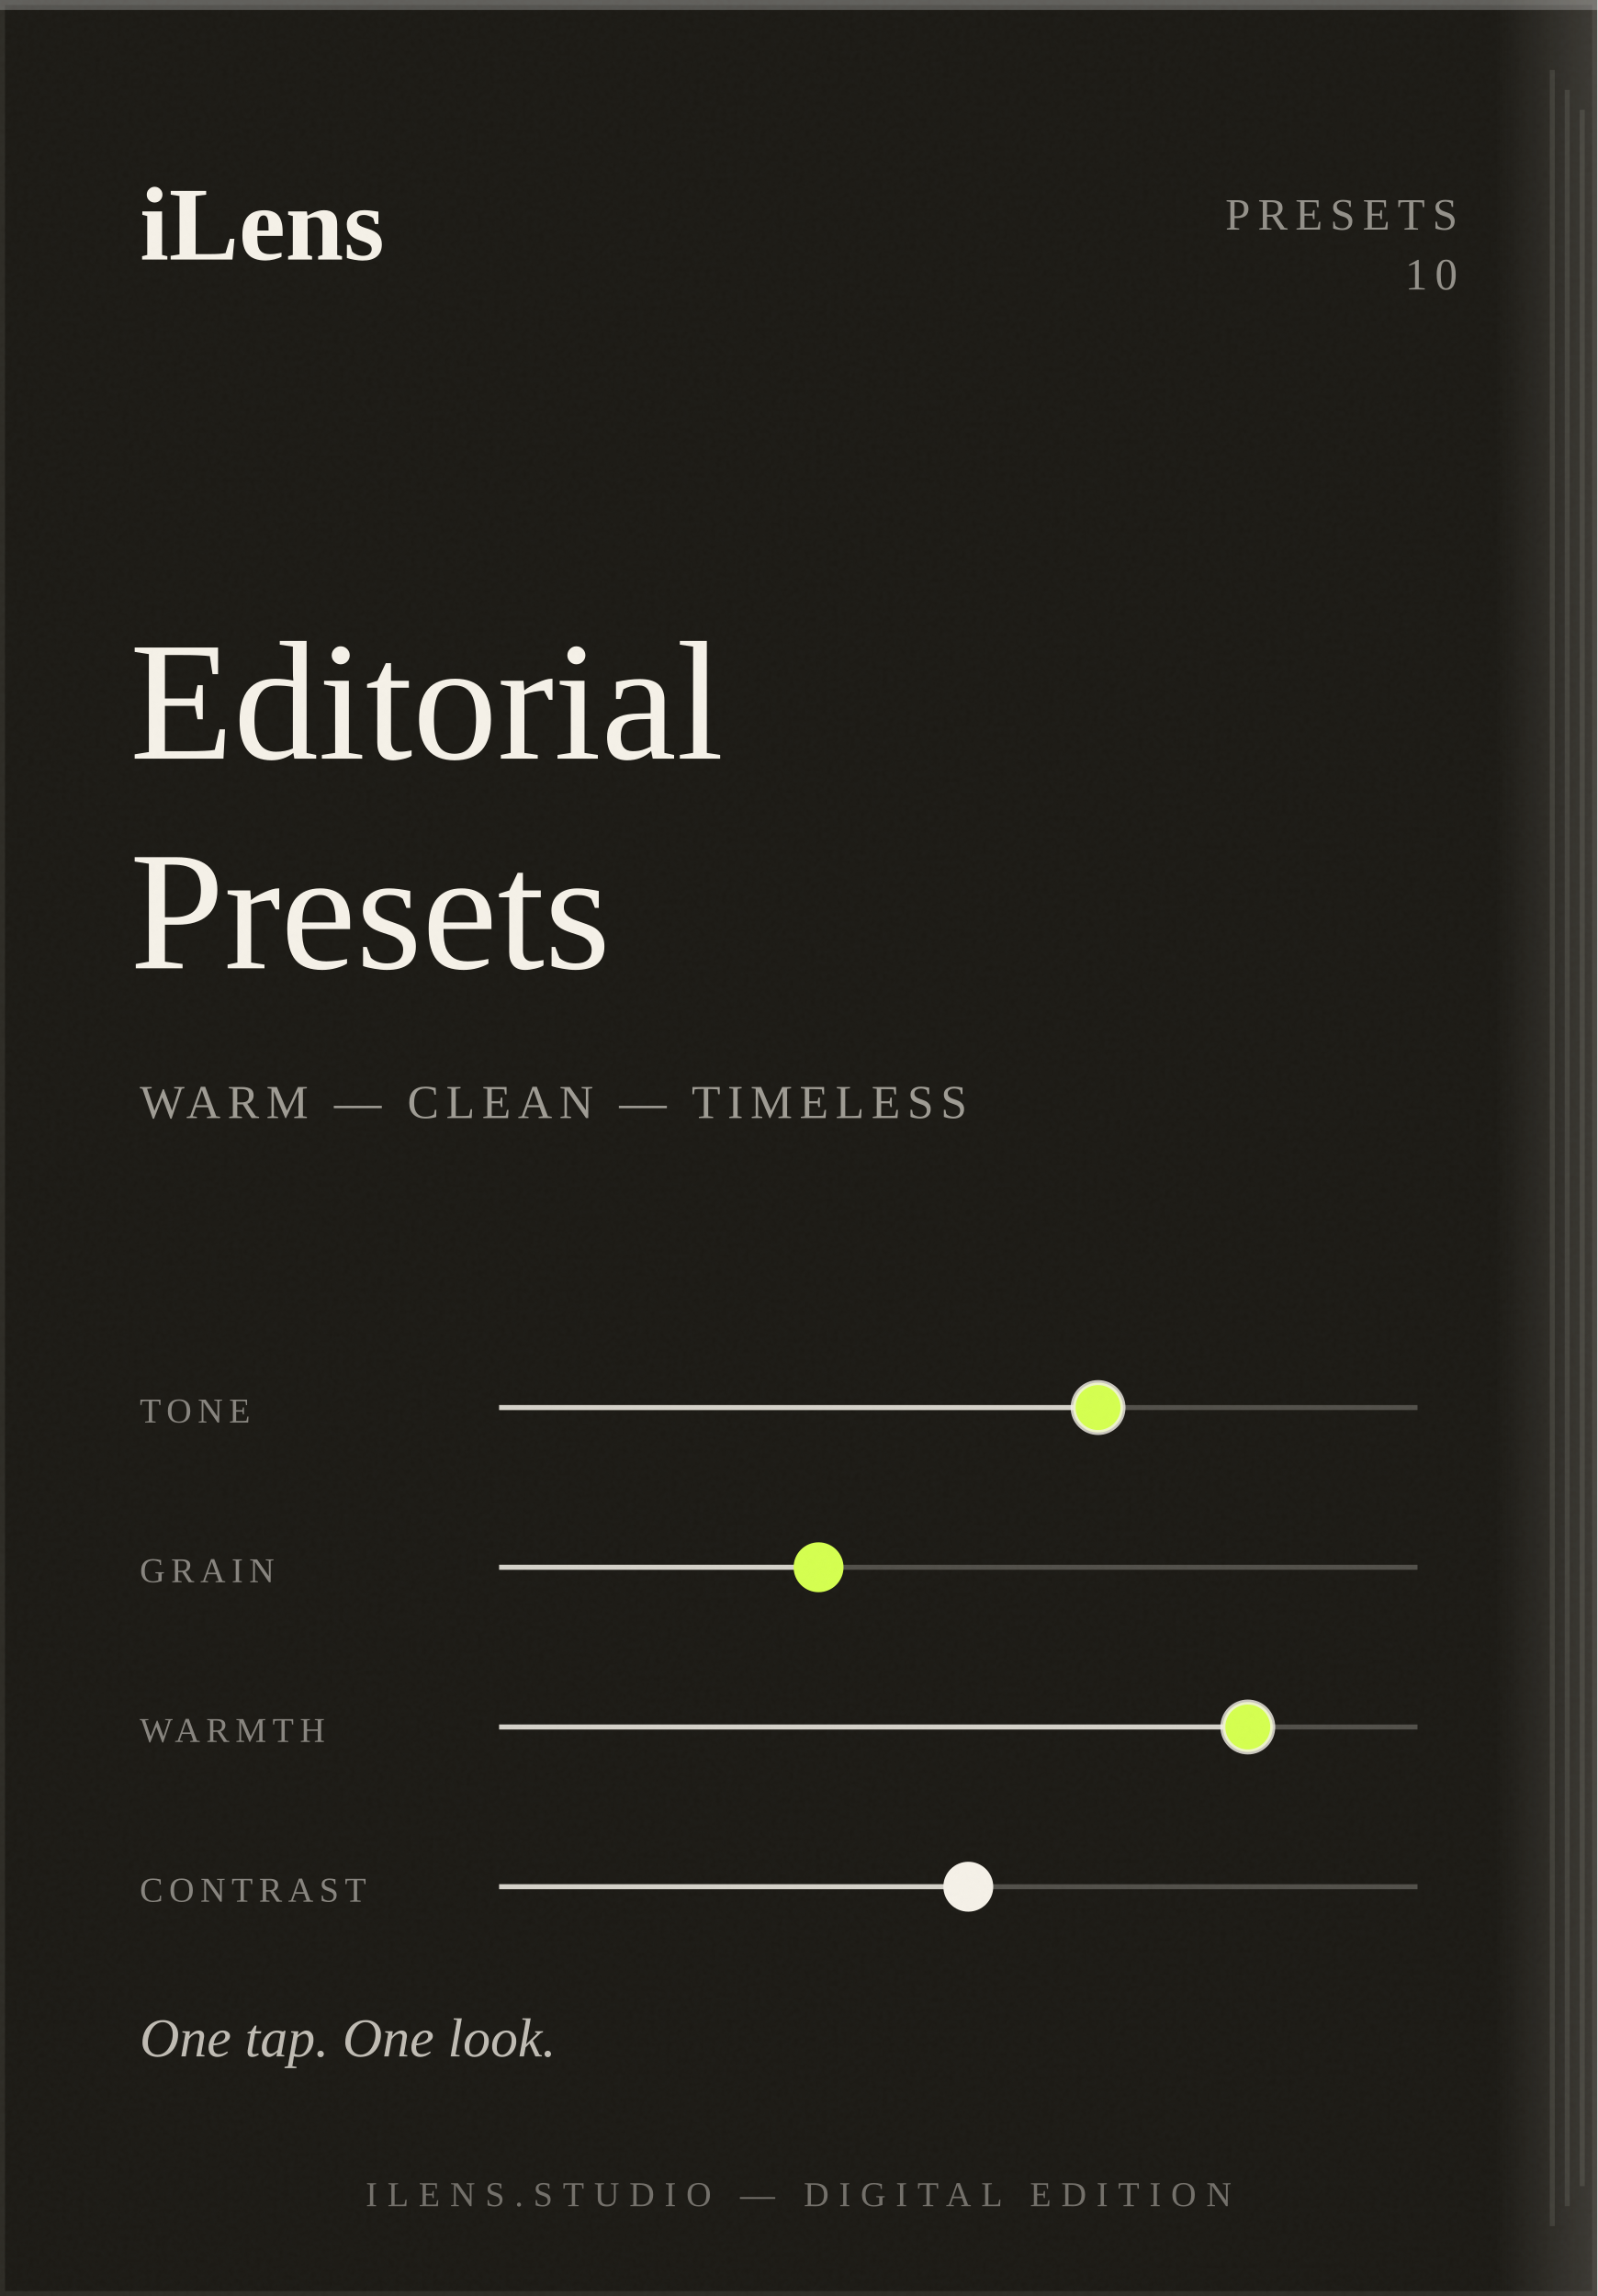
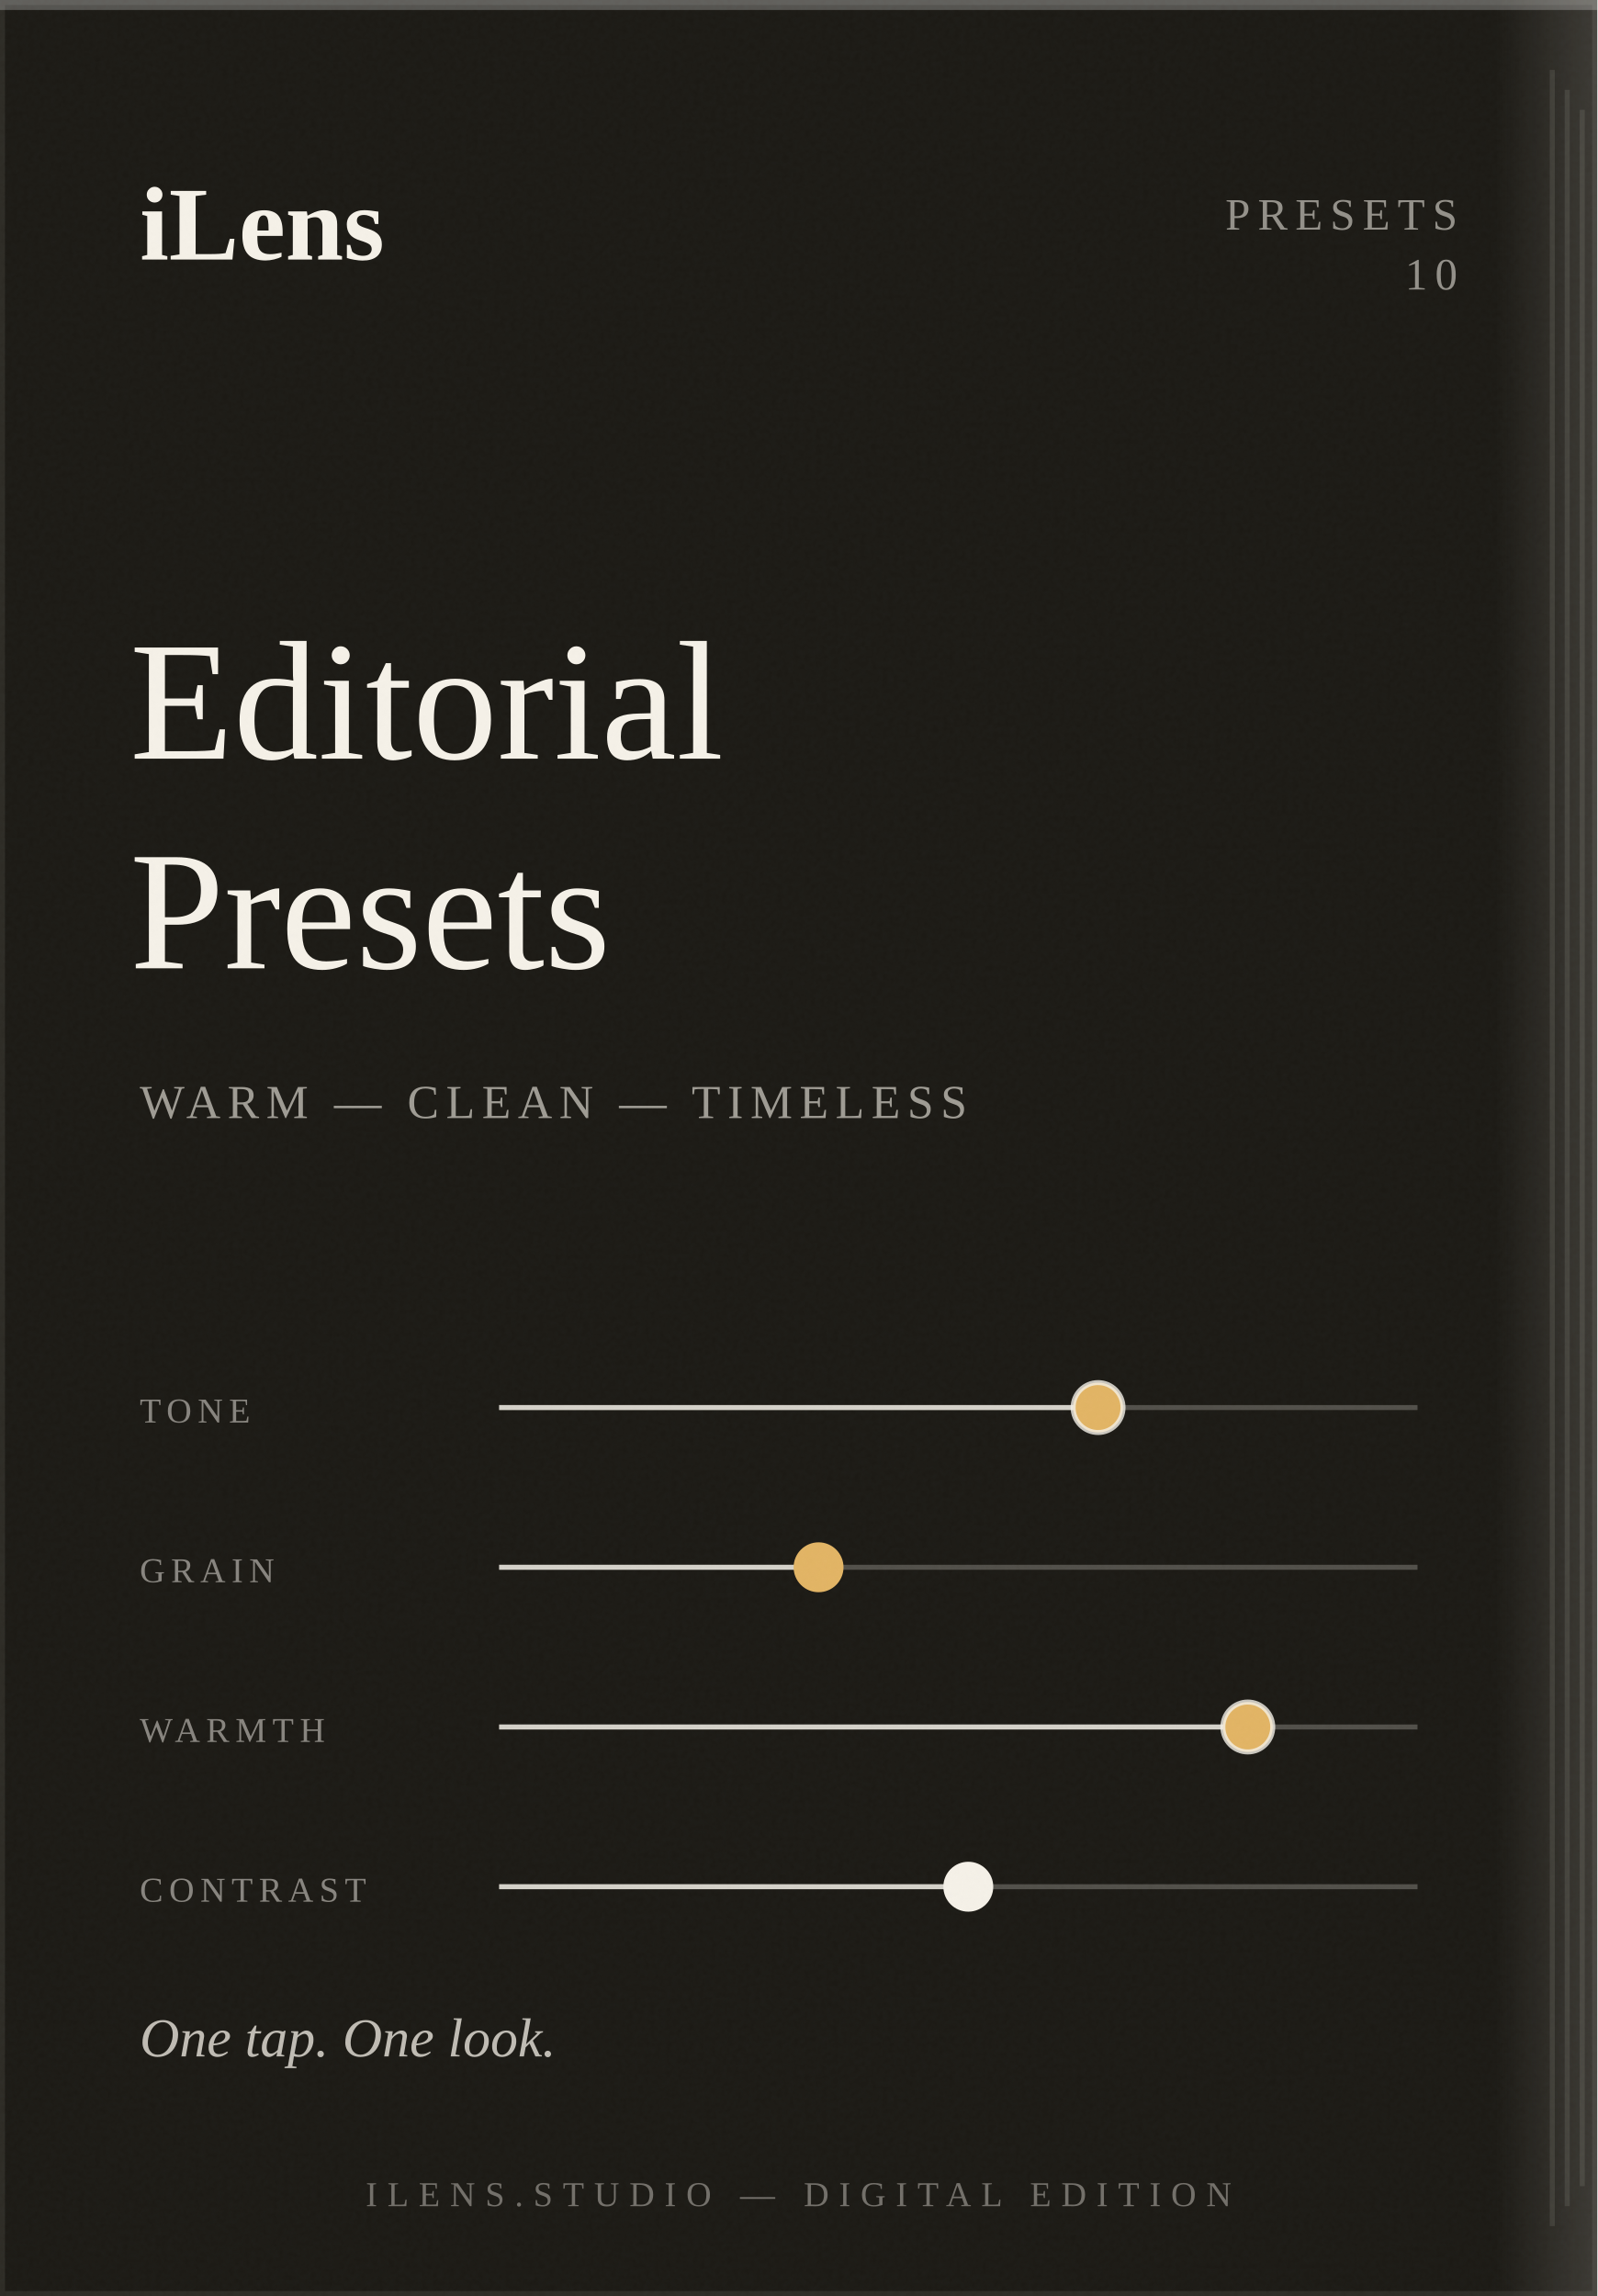
<svg xmlns="http://www.w3.org/2000/svg" viewBox="0 0 320 460" role="img" aria-label="Editorial Presets cover">
  <defs>
    <filter id="grain11">
      <feTurbulence type="fractalNoise" baseFrequency="0.9" numOctaves="2" stitchTiles="stitch" result="n" />
      <feColorMatrix in="n" type="saturate" values="0" />
    </filter>
    <linearGradient id="spine11" x1="0" y1="0" x2="1" y2="0">
      <stop offset="0.94" stop-color="#F5F1E8" stop-opacity="0" />
      <stop offset="1" stop-color="#F5F1E8" stop-opacity="0.14" />
    </linearGradient>
  </defs>
  <rect width="320" height="460" fill="#1B1914" />
  <g transform="translate(100 282)" stroke="#F5F1E8">
    <line x1="0" y1="0" x2="184" y2="0" stroke-opacity="0.25" />
    <line x1="0" y1="32" x2="184" y2="32" stroke-opacity="0.25" />
    <line x1="0" y1="64" x2="184" y2="64" stroke-opacity="0.25" />
    <line x1="0" y1="96" x2="184" y2="96" stroke-opacity="0.25" />
    <line x1="0" y1="0" x2="120" y2="0" stroke-opacity="0.8" />
    <line x1="0" y1="32" x2="64" y2="32" stroke-opacity="0.8" />
    <line x1="0" y1="64" x2="150" y2="64" stroke-opacity="0.8" />
    <line x1="0" y1="96" x2="94" y2="96" stroke-opacity="0.8" />
-     <circle cx="120" cy="0" r="5" fill="#D4FF4F" stroke-opacity="0.8" />
-     <circle cx="64" cy="32" r="5" fill="#D4FF4F" stroke="none" />
-     <circle cx="150" cy="64" r="5" fill="#D4FF4F" stroke-opacity="0.8" />
+     <circle cx="120" cy="0" r="5" fill="#E2B464" stroke-opacity="0.8" />
+     <circle cx="64" cy="32" r="5" fill="#E2B464" stroke="none" />
+     <circle cx="150" cy="64" r="5" fill="#E2B464" stroke-opacity="0.8" />
    <circle cx="94" cy="96" r="5" fill="#F5F1E8" stroke="none" />
  </g>
  <g font-family="Georgia, 'Iowan Old Style', 'Times New Roman', serif">
    <text x="28" y="52" font-size="21" font-weight="700" fill="#F5F1E8">iLens</text>
    <text x="292" y="46" font-size="9" letter-spacing="1.5" fill="#F5F1E8" fill-opacity="0.55" text-anchor="end">PRESETS</text>
    <text x="292" y="58" font-size="9" letter-spacing="1.5" fill="#F5F1E8" fill-opacity="0.55" text-anchor="end">10</text>
    <text x="26" y="152" font-size="34" fill="#F5F1E8">Editorial</text>
    <text x="26" y="194" font-size="34" fill="#F5F1E8">Presets</text>
    <text x="28" y="224" font-size="9.5" letter-spacing="1.4" fill="#F5F1E8" fill-opacity="0.6">WARM — CLEAN — TIMELESS</text>
    <g font-size="7" letter-spacing="1.2" fill="#F5F1E8" fill-opacity="0.5">
      <text x="28" y="285">TONE</text>
      <text x="28" y="317">GRAIN</text>
      <text x="28" y="349">WARMTH</text>
      <text x="28" y="381">CONTRAST</text>
    </g>
    <text x="28" y="412" font-size="11" font-style="italic" fill="#F5F1E8" fill-opacity="0.75">One tap. One look.</text>
    <text x="160" y="442" font-size="7" letter-spacing="2" fill="#F5F1E8" fill-opacity="0.4" text-anchor="middle">ILENS.STUDIO — DIGITAL EDITION</text>
  </g>
  <g stroke="#F5F1E8" stroke-opacity="0.1">
    <line x1="311" y1="14" x2="311" y2="446" />
    <line x1="314" y1="18" x2="314" y2="442" />
    <line x1="317" y1="22" x2="317" y2="438" />
  </g>
  <rect width="320" height="460" filter="url(#grain11)" opacity="0.035" />
  <rect width="320" height="460" fill="url(#spine11)" />
  <rect width="320" height="2" fill="#FFFFFF" opacity="0.25" />
  <rect x="0.5" y="0.5" width="319" height="459" fill="none" stroke="#F5F1E8" stroke-opacity="0.08" />
</svg>
